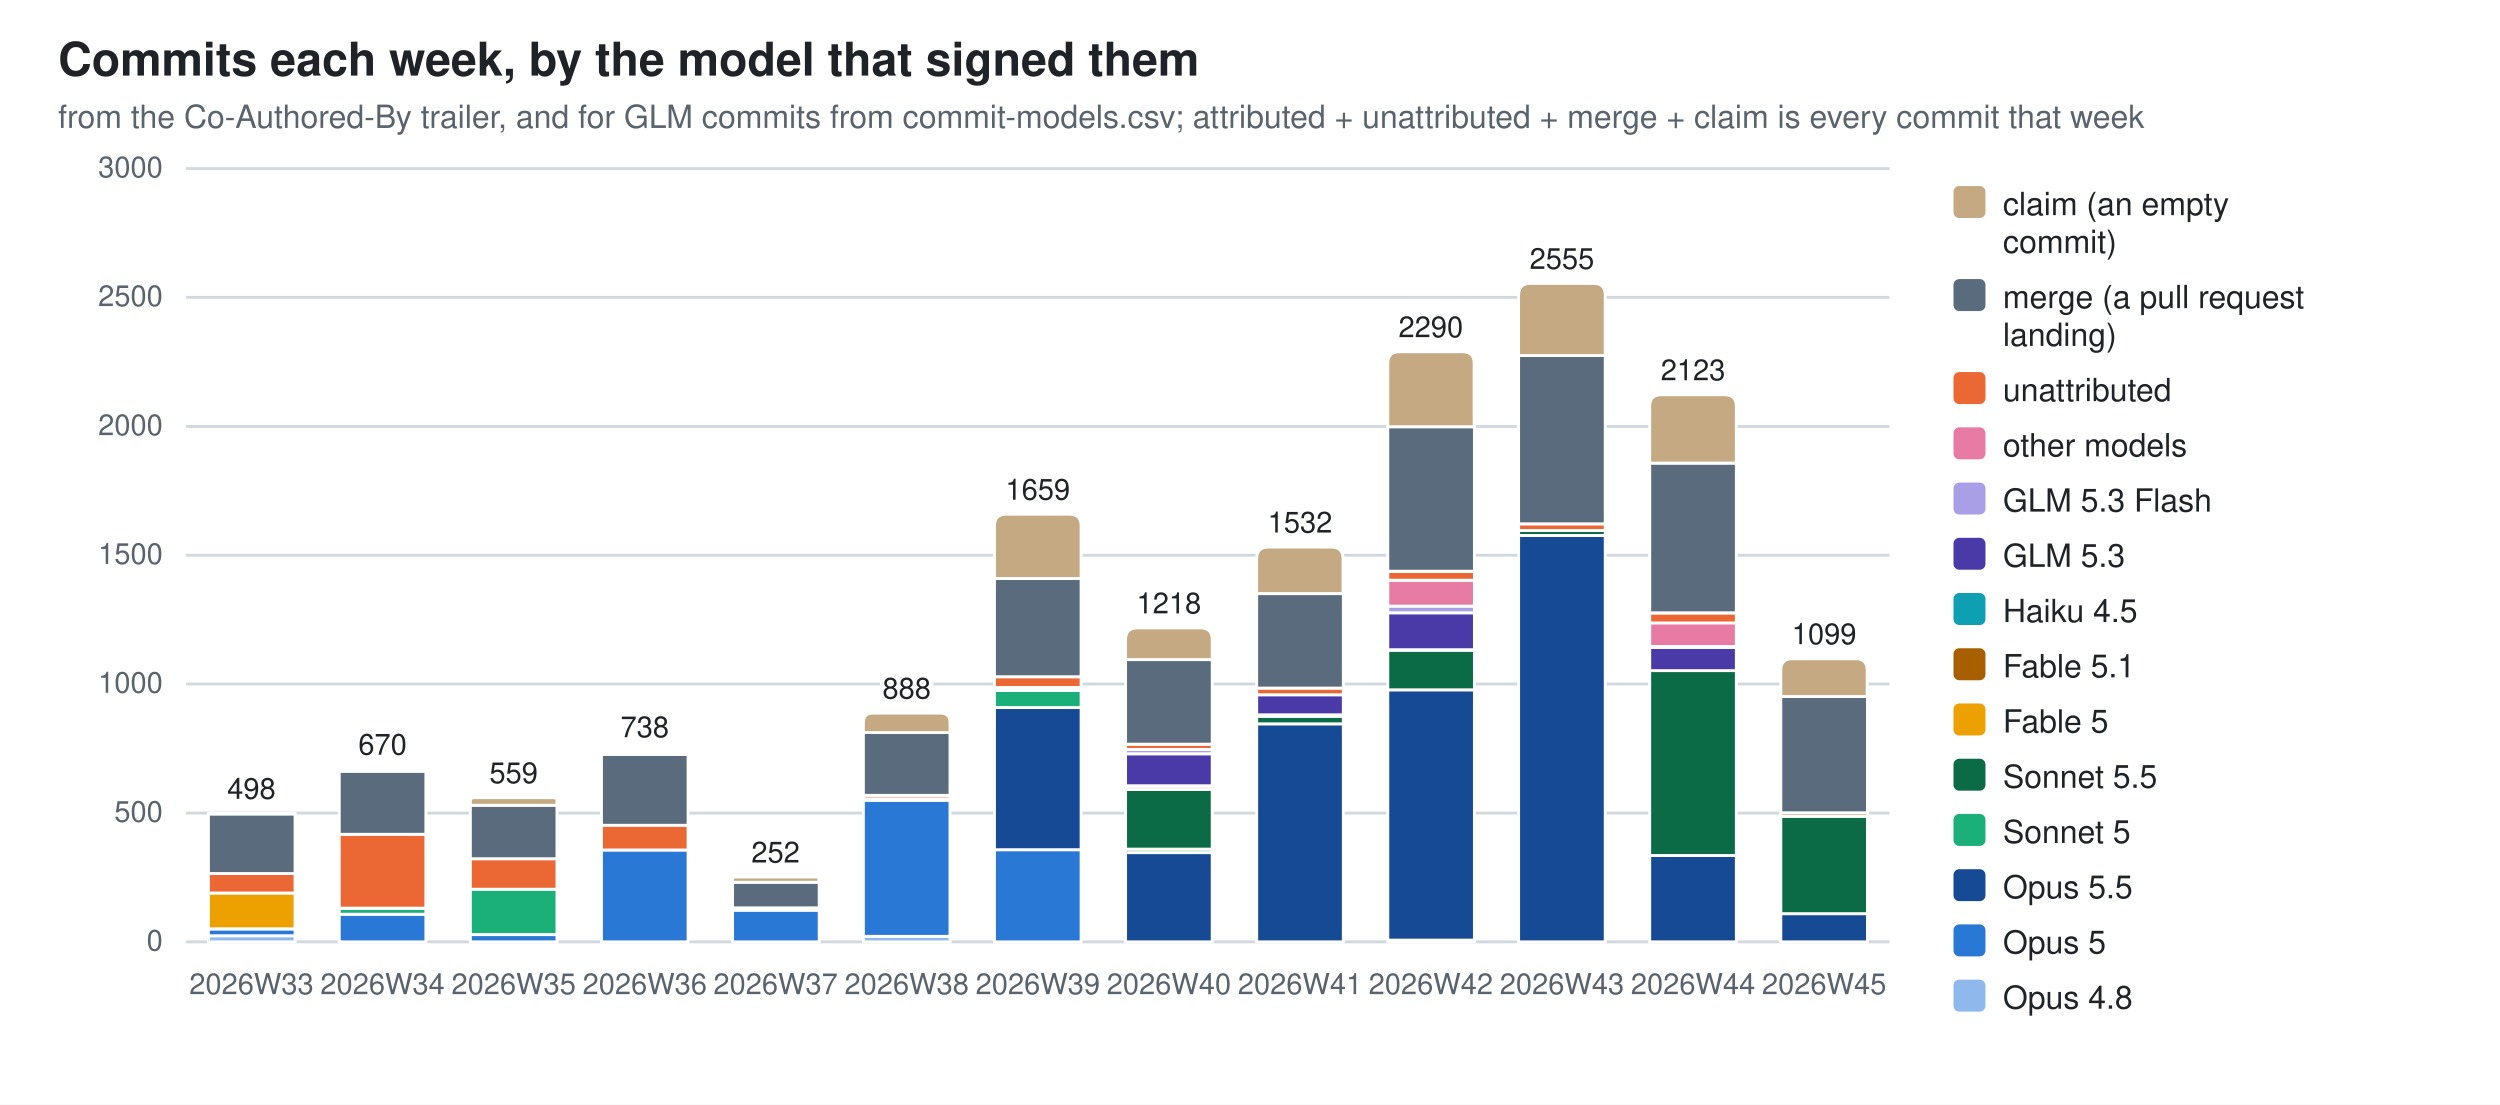
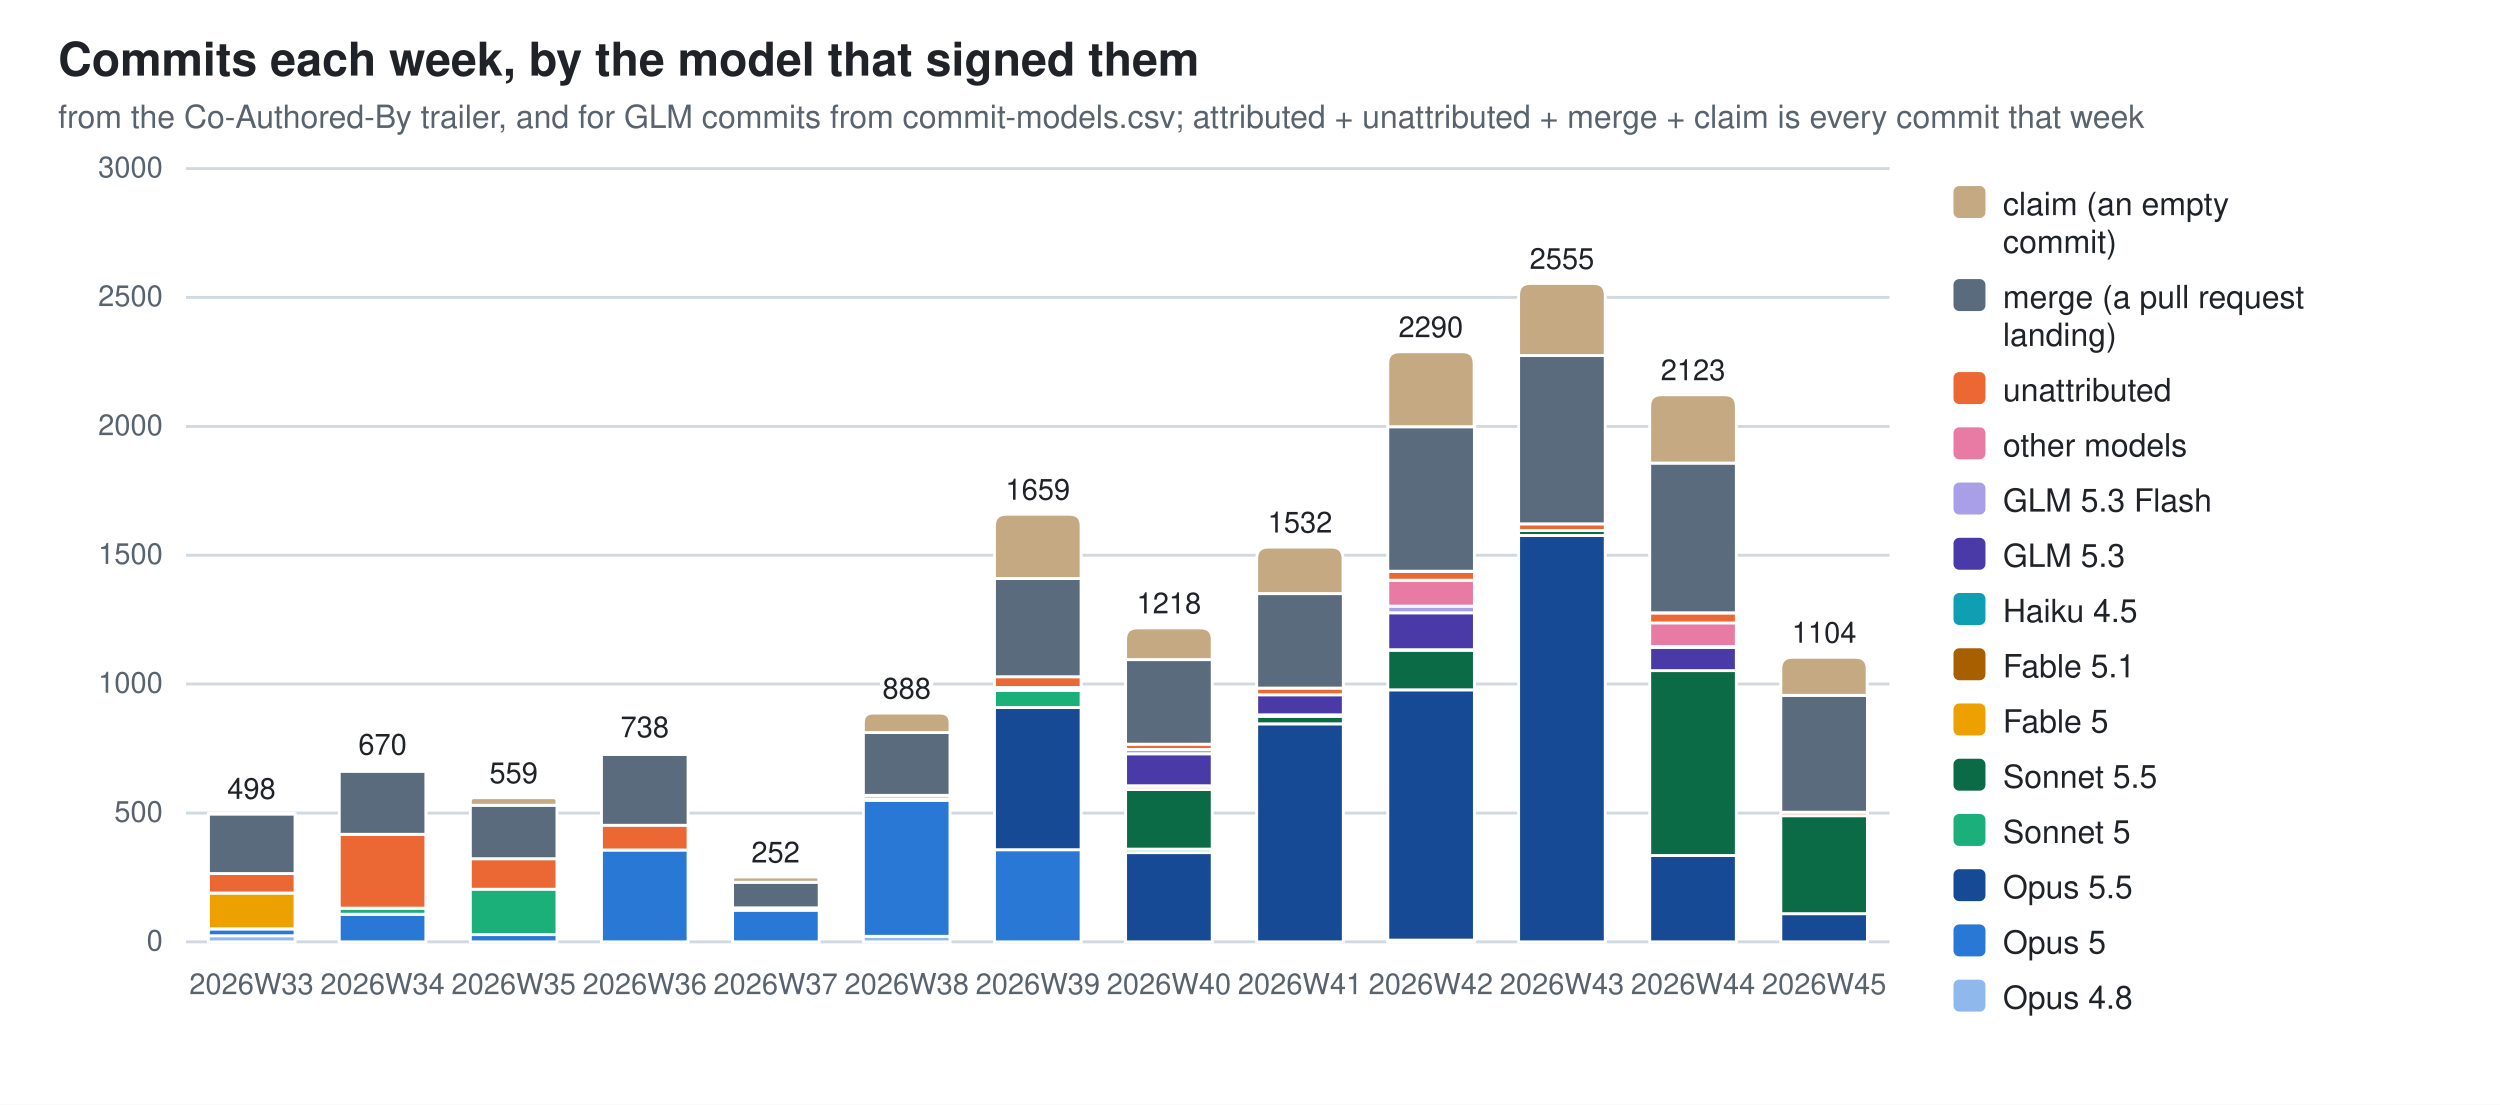
<svg xmlns="http://www.w3.org/2000/svg" width="860" height="380" viewBox="0 0 860 380" role="img" aria-label="Commits each week, by the model that signed them">
  <style>
  .bg{fill:#ffffff} .fg{fill:#1f2328} .mut{fill:#59636e} .grid{stroke:#d1d9e0}
  .seg{stroke:#ffffff;stroke-width:1}
  .val{paint-order:stroke;stroke:#ffffff;stroke-width:3px;stroke-linejoin:round}
  .c0{fill:#8fb8ec}  .c1{fill:#2a78d6}  .c2{fill:#174a94}  .c3{fill:#1baf7a}  .c4{fill:#0b6b47}  .c5{fill:#eda100}  .c6{fill:#a85f00}  .c7{fill:#0e9fb3}  .c8{fill:#4a3aa7}  .c9{fill:#a99fe6}  .c10{fill:#e87ba4}  .c11{fill:#eb6834}  .c12{fill:#5a6b7d}  .c13{fill:#c4a982}
  @media (prefers-color-scheme: dark){
    .bg{fill:#0d1117} .fg{fill:#e6edf3} .mut{fill:#9198a1} .grid{stroke:#30363d}
    .seg{stroke:#0d1117} .val{stroke:#0d1117} .c0{fill:#2c5ea8} .c1{fill:#3987e5} .c2{fill:#7db3f5} .c3{fill:#199e70} .c4{fill:#58d0a2} .c5{fill:#c98500} .c6{fill:#f2c75c} .c7{fill:#2bb5c9} .c8{fill:#9085e9} .c9{fill:#5848b8} .c10{fill:#d55181} .c11{fill:#d95926} .c12{fill:#94a5b7} .c13{fill:#7a6a52}}
  text{font-family:-apple-system,BlinkMacSystemFont,"Segoe UI",Helvetica,Arial,sans-serif}
</style>
  <rect class="bg" width="860" height="380" />
  <text class="fg" x="20" y="26" font-size="16" font-weight="600">Commits each week, by the model that signed them</text>
  <text class="mut" x="20" y="44" font-size="11">from the Co-Authored-By trailer, and for GLM commits from commit-models.csv; attributed + unattributed + merge + claim is every commit that week</text>
  <line class="grid" x1="64" y1="324.0" x2="650.0" y2="324.0" stroke-width="1" />
  <text class="mut" x="56" y="327.0" font-size="10" text-anchor="end">0</text>
  <line class="grid" x1="64" y1="279.7" x2="650.0" y2="279.7" stroke-width="1" />
  <text class="mut" x="56" y="282.7" font-size="10" text-anchor="end">500</text>
  <line class="grid" x1="64" y1="235.3" x2="650.0" y2="235.3" stroke-width="1" />
  <text class="mut" x="56" y="238.3" font-size="10" text-anchor="end">1000</text>
  <line class="grid" x1="64" y1="191.0" x2="650.0" y2="191.0" stroke-width="1" />
  <text class="mut" x="56" y="194.0" font-size="10" text-anchor="end">1500</text>
  <line class="grid" x1="64" y1="146.7" x2="650.0" y2="146.7" stroke-width="1" />
  <text class="mut" x="56" y="149.7" font-size="10" text-anchor="end">2000</text>
  <line class="grid" x1="64" y1="102.3" x2="650.0" y2="102.3" stroke-width="1" />
  <text class="mut" x="56" y="105.3" font-size="10" text-anchor="end">2500</text>
  <line class="grid" x1="64" y1="58.0" x2="650.0" y2="58.0" stroke-width="1" />
  <text class="mut" x="56" y="61.0" font-size="10" text-anchor="end">3000</text>
  <rect class="seg c0" x="71.7" y="321.9" width="29.8" height="2.1" />
  <rect class="seg c1" x="71.7" y="319.6" width="29.8" height="2.3" />
  <rect class="seg c5" x="71.7" y="307.2" width="29.8" height="12.3" />
  <rect class="seg c11" x="71.7" y="300.5" width="29.8" height="6.7" />
  <rect class="seg c12" x="71.7" y="280.0" width="29.8" height="20.5" />
  <path class="seg c13" d="M71.7,280.0 V279.9 Q71.7,279.8 71.8,279.8 H101.3 Q101.4,279.8 101.4,279.9 V280.0 Z" />
  <text class="mut" x="86.5" y="342" font-size="10" text-anchor="middle">2026W33</text>
  <text class="fg val" x="86.5" y="274.8" font-size="10" text-anchor="middle">498</text>
  <rect class="seg c1" x="116.7" y="314.5" width="29.8" height="9.5" />
  <rect class="seg c3" x="116.7" y="312.5" width="29.8" height="2.0" />
  <rect class="seg c11" x="116.7" y="287.0" width="29.8" height="25.4" />
  <rect class="seg c12" x="116.7" y="265.3" width="29.8" height="21.7" />
  <path class="seg c13" d="M116.7,265.3 V264.9 Q116.7,264.6 117.1,264.6 H146.1 Q146.5,264.6 146.5,264.9 V265.3 Z" />
  <text class="mut" x="131.6" y="342" font-size="10" text-anchor="middle">2026W34</text>
  <text class="fg val" x="131.6" y="259.6" font-size="10" text-anchor="middle">670</text>
  <rect class="seg c1" x="161.8" y="321.5" width="29.8" height="2.5" />
  <rect class="seg c3" x="161.8" y="305.8" width="29.8" height="15.7" />
  <rect class="seg c11" x="161.8" y="295.4" width="29.8" height="10.5" />
  <rect class="seg c12" x="161.8" y="277.0" width="29.8" height="18.4" />
  <path class="seg c13" d="M161.8,277.0 V275.7 Q161.8,274.4 163.1,274.4 H190.3 Q191.6,274.4 191.6,275.7 V277.0 Z" />
  <text class="mut" x="176.7" y="342" font-size="10" text-anchor="middle">2026W35</text>
  <text class="fg val" x="176.7" y="269.4" font-size="10" text-anchor="middle">559</text>
  <rect class="seg c1" x="206.9" y="292.4" width="29.8" height="31.6" />
  <rect class="seg c11" x="206.9" y="283.8" width="29.8" height="8.6" />
  <rect class="seg c12" x="206.9" y="259.5" width="29.8" height="24.4" />
  <path class="seg c13" d="M206.9,259.5 V259.0 Q206.9,258.6 207.3,258.6 H236.2 Q236.6,258.6 236.6,259.0 V259.5 Z" />
  <text class="mut" x="221.8" y="342" font-size="10" text-anchor="middle">2026W36</text>
  <text class="fg val" x="221.8" y="253.6" font-size="10" text-anchor="middle">738</text>
  <rect class="seg c1" x="252.0" y="313.1" width="29.8" height="10.9" />
  <rect class="seg c11" x="252.0" y="312.3" width="29.8" height="0.8" />
  <rect class="seg c12" x="252.0" y="303.5" width="29.8" height="8.8" />
  <path class="seg c13" d="M252.0,303.5 V302.6 Q252.0,301.7 252.9,301.7 H280.8 Q281.7,301.7 281.7,302.6 V303.5 Z" />
  <text class="mut" x="266.8" y="342" font-size="10" text-anchor="middle">2026W37</text>
  <text class="fg val" x="266.8" y="296.7" font-size="10" text-anchor="middle">252</text>
  <rect class="seg c0" x="297.0" y="322.1" width="29.8" height="1.9" />
  <rect class="seg c1" x="297.0" y="275.3" width="29.8" height="46.8" />
  <rect class="seg c6" x="297.0" y="274.8" width="29.8" height="0.5" />
  <rect class="seg c11" x="297.0" y="273.6" width="29.8" height="1.2" />
  <rect class="seg c12" x="297.0" y="252.0" width="29.8" height="21.6" />
  <path class="seg c13" d="M297.0,252.0 V248.6 Q297.0,245.3 300.4,245.3 H323.4 Q326.8,245.3 326.8,248.6 V252.0 Z" />
  <text class="mut" x="311.9" y="342" font-size="10" text-anchor="middle">2026W38</text>
  <text class="fg val" x="311.9" y="240.3" font-size="10" text-anchor="middle">888</text>
  <rect class="seg c1" x="342.1" y="292.3" width="29.8" height="31.7" />
  <rect class="seg c2" x="342.1" y="243.4" width="29.8" height="48.9" />
  <rect class="seg c3" x="342.1" y="237.5" width="29.8" height="5.9" />
  <rect class="seg c6" x="342.1" y="236.6" width="29.8" height="0.9" />
  <rect class="seg c10" x="342.1" y="236.5" width="29.8" height="0.1" />
  <rect class="seg c11" x="342.1" y="232.8" width="29.8" height="3.7" />
  <rect class="seg c12" x="342.1" y="199.0" width="29.8" height="33.8" />
  <path class="seg c13" d="M342.1,199.0 V180.9 Q342.1,176.9 346.1,176.9 H367.9 Q371.9,176.9 371.9,180.9 V199.0 Z" />
  <text class="mut" x="357.0" y="342" font-size="10" text-anchor="middle">2026W39</text>
  <text class="fg val" x="357.0" y="171.9" font-size="10" text-anchor="middle">1659</text>
  <rect class="seg c2" x="387.2" y="293.3" width="29.8" height="30.7" />
  <rect class="seg c3" x="387.2" y="292.1" width="29.8" height="1.2" />
  <rect class="seg c4" x="387.2" y="271.6" width="29.8" height="20.5" />
  <rect class="seg c6" x="387.2" y="270.4" width="29.8" height="1.2" />
  <rect class="seg c7" x="387.2" y="270.3" width="29.8" height="0.2" />
  <rect class="seg c8" x="387.2" y="259.3" width="29.8" height="11.0" />
  <rect class="seg c9" x="387.2" y="257.8" width="29.8" height="1.5" />
  <rect class="seg c11" x="387.2" y="256.0" width="29.8" height="1.8" />
  <rect class="seg c12" x="387.2" y="226.9" width="29.8" height="29.1" />
  <path class="seg c13" d="M387.2,226.9 V220.0 Q387.2,216.0 391.2,216.0 H413.0 Q417.0,216.0 417.0,220.0 V226.9 Z" />
  <text class="mut" x="402.1" y="342" font-size="10" text-anchor="middle">2026W40</text>
  <text class="fg val" x="402.1" y="211.0" font-size="10" text-anchor="middle">1218</text>
  <rect class="seg c2" x="432.3" y="249.0" width="29.8" height="75.0" />
  <rect class="seg c4" x="432.3" y="246.4" width="29.8" height="2.6" />
  <rect class="seg c6" x="432.3" y="245.9" width="29.8" height="0.5" />
  <rect class="seg c8" x="432.3" y="239.0" width="29.8" height="6.9" />
  <rect class="seg c11" x="432.3" y="236.7" width="29.8" height="2.3" />
  <rect class="seg c12" x="432.3" y="204.2" width="29.8" height="32.5" />
  <path class="seg c13" d="M432.3,204.2 V192.2 Q432.3,188.2 436.3,188.2 H458.0 Q462.0,188.2 462.0,192.2 V204.2 Z" />
  <text class="mut" x="447.2" y="342" font-size="10" text-anchor="middle">2026W41</text>
  <text class="fg val" x="447.2" y="183.2" font-size="10" text-anchor="middle">1532</text>
  <rect class="seg c0" x="477.4" y="323.4" width="29.8" height="0.6" />
  <rect class="seg c2" x="477.4" y="237.3" width="29.8" height="86.1" />
  <rect class="seg c4" x="477.4" y="223.6" width="29.8" height="13.7" />
  <rect class="seg c6" x="477.4" y="223.5" width="29.8" height="0.2" />
  <rect class="seg c8" x="477.4" y="210.8" width="29.8" height="12.7" />
  <rect class="seg c9" x="477.4" y="208.5" width="29.8" height="2.3" />
  <rect class="seg c10" x="477.4" y="199.6" width="29.8" height="8.9" />
  <rect class="seg c11" x="477.4" y="196.6" width="29.8" height="3.0" />
  <rect class="seg c12" x="477.4" y="146.8" width="29.8" height="49.7" />
  <path class="seg c13" d="M477.4,146.8 V125.0 Q477.4,121.0 481.4,121.0 H503.1 Q507.1,121.0 507.1,125.0 V146.8 Z" />
  <text class="mut" x="492.2" y="342" font-size="10" text-anchor="middle">2026W42</text>
  <text class="fg val" x="492.2" y="116.0" font-size="10" text-anchor="middle">2290</text>
  <rect class="seg c2" x="522.4" y="184.2" width="29.8" height="139.8" />
  <rect class="seg c4" x="522.4" y="182.5" width="29.8" height="1.7" />
  <rect class="seg c11" x="522.4" y="180.2" width="29.8" height="2.3" />
  <rect class="seg c12" x="522.4" y="122.3" width="29.8" height="57.9" />
  <path class="seg c13" d="M522.4,122.3 V101.5 Q522.4,97.5 526.4,97.5 H548.2 Q552.2,97.5 552.2,101.5 V122.3 Z" />
  <text class="mut" x="537.3" y="342" font-size="10" text-anchor="middle">2026W43</text>
  <text class="fg val" x="537.3" y="92.5" font-size="10" text-anchor="middle">2555</text>
  <rect class="seg c2" x="567.5" y="294.3" width="29.8" height="29.7" />
  <rect class="seg c4" x="567.5" y="230.6" width="29.8" height="63.7" />
  <rect class="seg c8" x="567.5" y="222.7" width="29.8" height="8.0" />
  <rect class="seg c9" x="567.5" y="222.5" width="29.8" height="0.2" />
  <rect class="seg c10" x="567.5" y="214.2" width="29.8" height="8.2" />
  <rect class="seg c11" x="567.5" y="210.9" width="29.8" height="3.4" />
  <rect class="seg c12" x="567.5" y="159.3" width="29.8" height="51.5" />
  <path class="seg c13" d="M567.5,159.3 V139.8 Q567.5,135.8 571.5,135.8 H593.3 Q597.3,135.8 597.3,139.8 V159.3 Z" />
  <text class="mut" x="582.4" y="342" font-size="10" text-anchor="middle">2026W44</text>
  <text class="fg val" x="582.4" y="130.8" font-size="10" text-anchor="middle">2123</text>
  <rect class="seg c2" x="612.6" y="314.3" width="29.8" height="9.7" />
-   <rect class="seg c4" x="612.6" y="280.8" width="29.8" height="33.5" />
-   <rect class="seg c11" x="612.6" y="279.6" width="29.8" height="1.2" />
-   <rect class="seg c12" x="612.6" y="239.6" width="29.8" height="40.0" />
-   <path class="seg c13" d="M612.6,239.6 V230.6 Q612.6,226.6 616.6,226.6 H638.3 Q642.3,226.6 642.3,230.6 V239.6 Z" />
+   <rect class="seg c4" x="612.6" y="280.6" width="29.8" height="33.7" />
+   <rect class="seg c11" x="612.6" y="279.4" width="29.8" height="1.2" />
+   <rect class="seg c12" x="612.6" y="239.2" width="29.8" height="40.2" />
+   <path class="seg c13" d="M612.6,239.2 V230.1 Q612.6,226.1 616.6,226.1 H638.3 Q642.3,226.1 642.3,230.1 V239.2 Z" />
  <text class="mut" x="627.5" y="342" font-size="10" text-anchor="middle">2026W45</text>
-   <text class="fg val" x="627.5" y="221.6" font-size="10" text-anchor="middle">1099</text>
+   <text class="fg val" x="627.5" y="221.1" font-size="10" text-anchor="middle">1104</text>
  <rect class="c13" x="672" y="64" width="11" height="11" rx="2" />
  <text class="fg" y="74" font-size="11">
    <tspan x="689" dy="0">claim (an empty</tspan>
    <tspan x="689" dy="13">commit)</tspan>
  </text>
  <rect class="c12" x="672" y="96" width="11" height="11" rx="2" />
  <text class="fg" y="106" font-size="11">
    <tspan x="689" dy="0">merge (a pull request</tspan>
    <tspan x="689" dy="13">landing)</tspan>
  </text>
  <rect class="c11" x="672" y="128" width="11" height="11" rx="2" />
  <text class="fg" y="138" font-size="11">
    <tspan x="689" dy="0">unattributed</tspan>
  </text>
  <rect class="c10" x="672" y="147" width="11" height="11" rx="2" />
  <text class="fg" y="157" font-size="11">
    <tspan x="689" dy="0">other models</tspan>
  </text>
  <rect class="c9" x="672" y="166" width="11" height="11" rx="2" />
  <text class="fg" y="176" font-size="11">
    <tspan x="689" dy="0">GLM 5.3 Flash</tspan>
  </text>
  <rect class="c8" x="672" y="185" width="11" height="11" rx="2" />
  <text class="fg" y="195" font-size="11">
    <tspan x="689" dy="0">GLM 5.3</tspan>
  </text>
  <rect class="c7" x="672" y="204" width="11" height="11" rx="2" />
  <text class="fg" y="214" font-size="11">
    <tspan x="689" dy="0">Haiku 4.5</tspan>
  </text>
  <rect class="c6" x="672" y="223" width="11" height="11" rx="2" />
  <text class="fg" y="233" font-size="11">
    <tspan x="689" dy="0">Fable 5.1</tspan>
  </text>
  <rect class="c5" x="672" y="242" width="11" height="11" rx="2" />
  <text class="fg" y="252" font-size="11">
    <tspan x="689" dy="0">Fable 5</tspan>
  </text>
  <rect class="c4" x="672" y="261" width="11" height="11" rx="2" />
  <text class="fg" y="271" font-size="11">
    <tspan x="689" dy="0">Sonnet 5.5</tspan>
  </text>
  <rect class="c3" x="672" y="280" width="11" height="11" rx="2" />
  <text class="fg" y="290" font-size="11">
    <tspan x="689" dy="0">Sonnet 5</tspan>
  </text>
  <rect class="c2" x="672" y="299" width="11" height="11" rx="2" />
  <text class="fg" y="309" font-size="11">
    <tspan x="689" dy="0">Opus 5.5</tspan>
  </text>
  <rect class="c1" x="672" y="318" width="11" height="11" rx="2" />
  <text class="fg" y="328" font-size="11">
    <tspan x="689" dy="0">Opus 5</tspan>
  </text>
  <rect class="c0" x="672" y="337" width="11" height="11" rx="2" />
  <text class="fg" y="347" font-size="11">
    <tspan x="689" dy="0">Opus 4.8</tspan>
  </text>
</svg>
